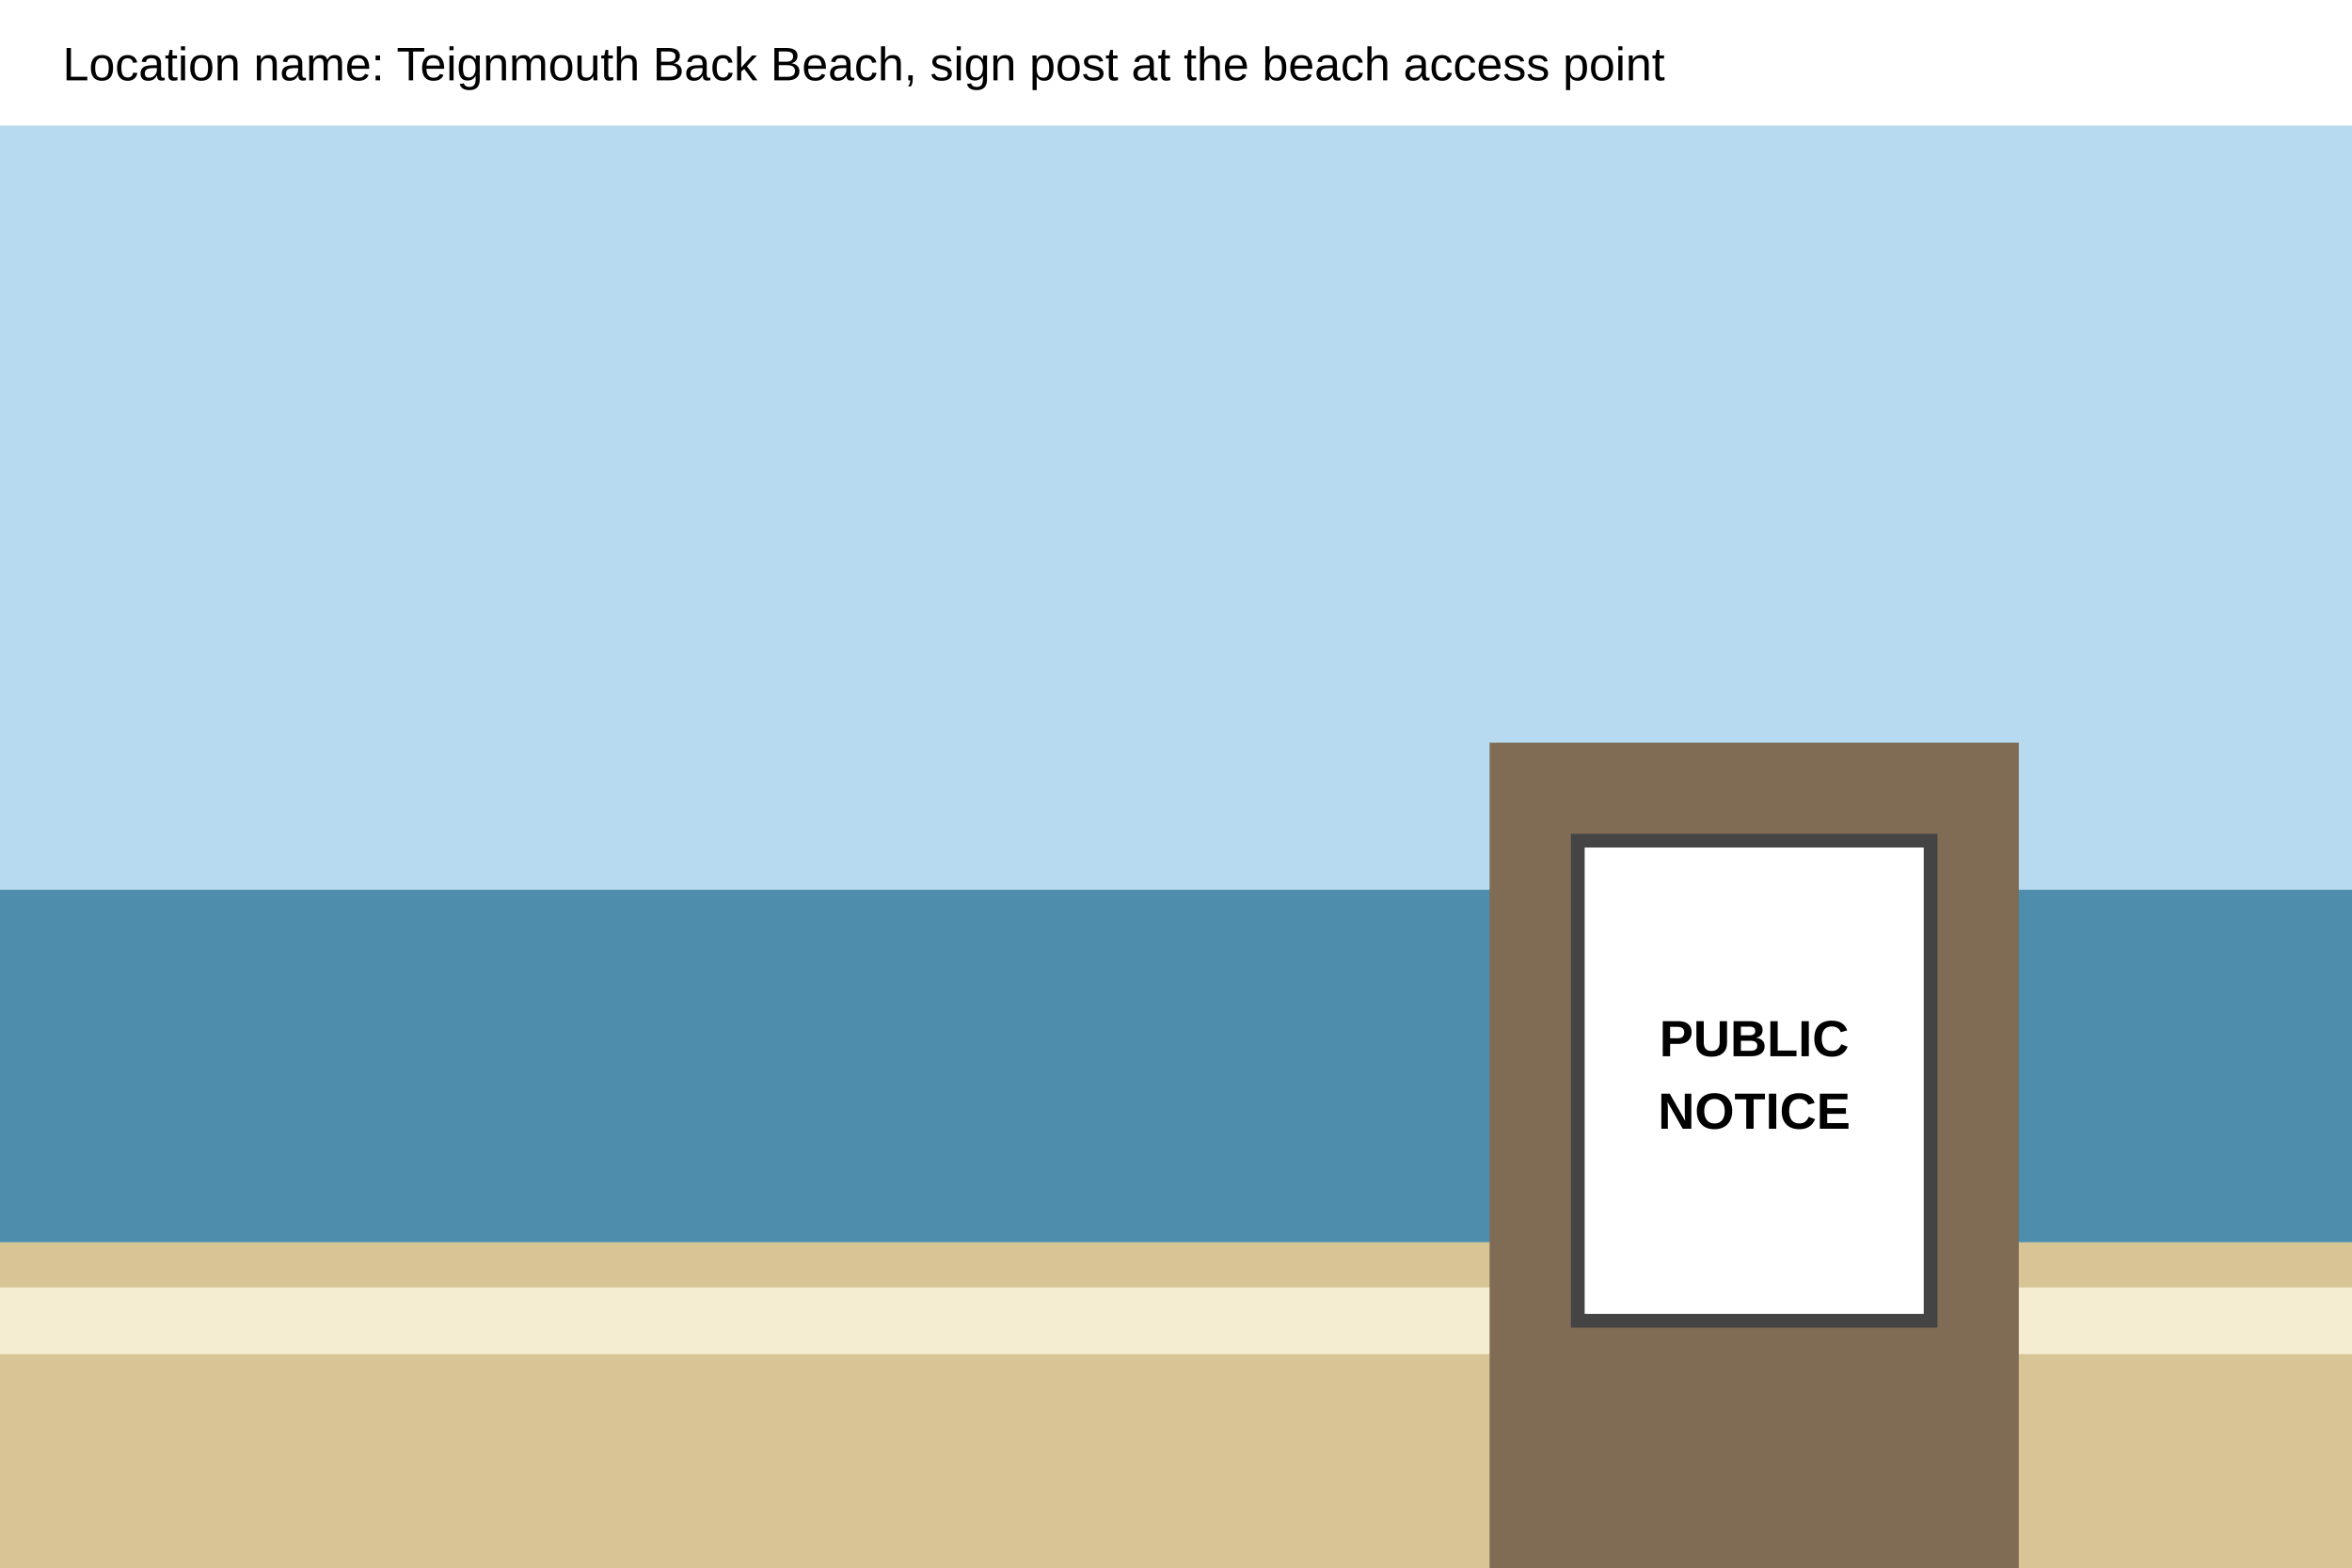
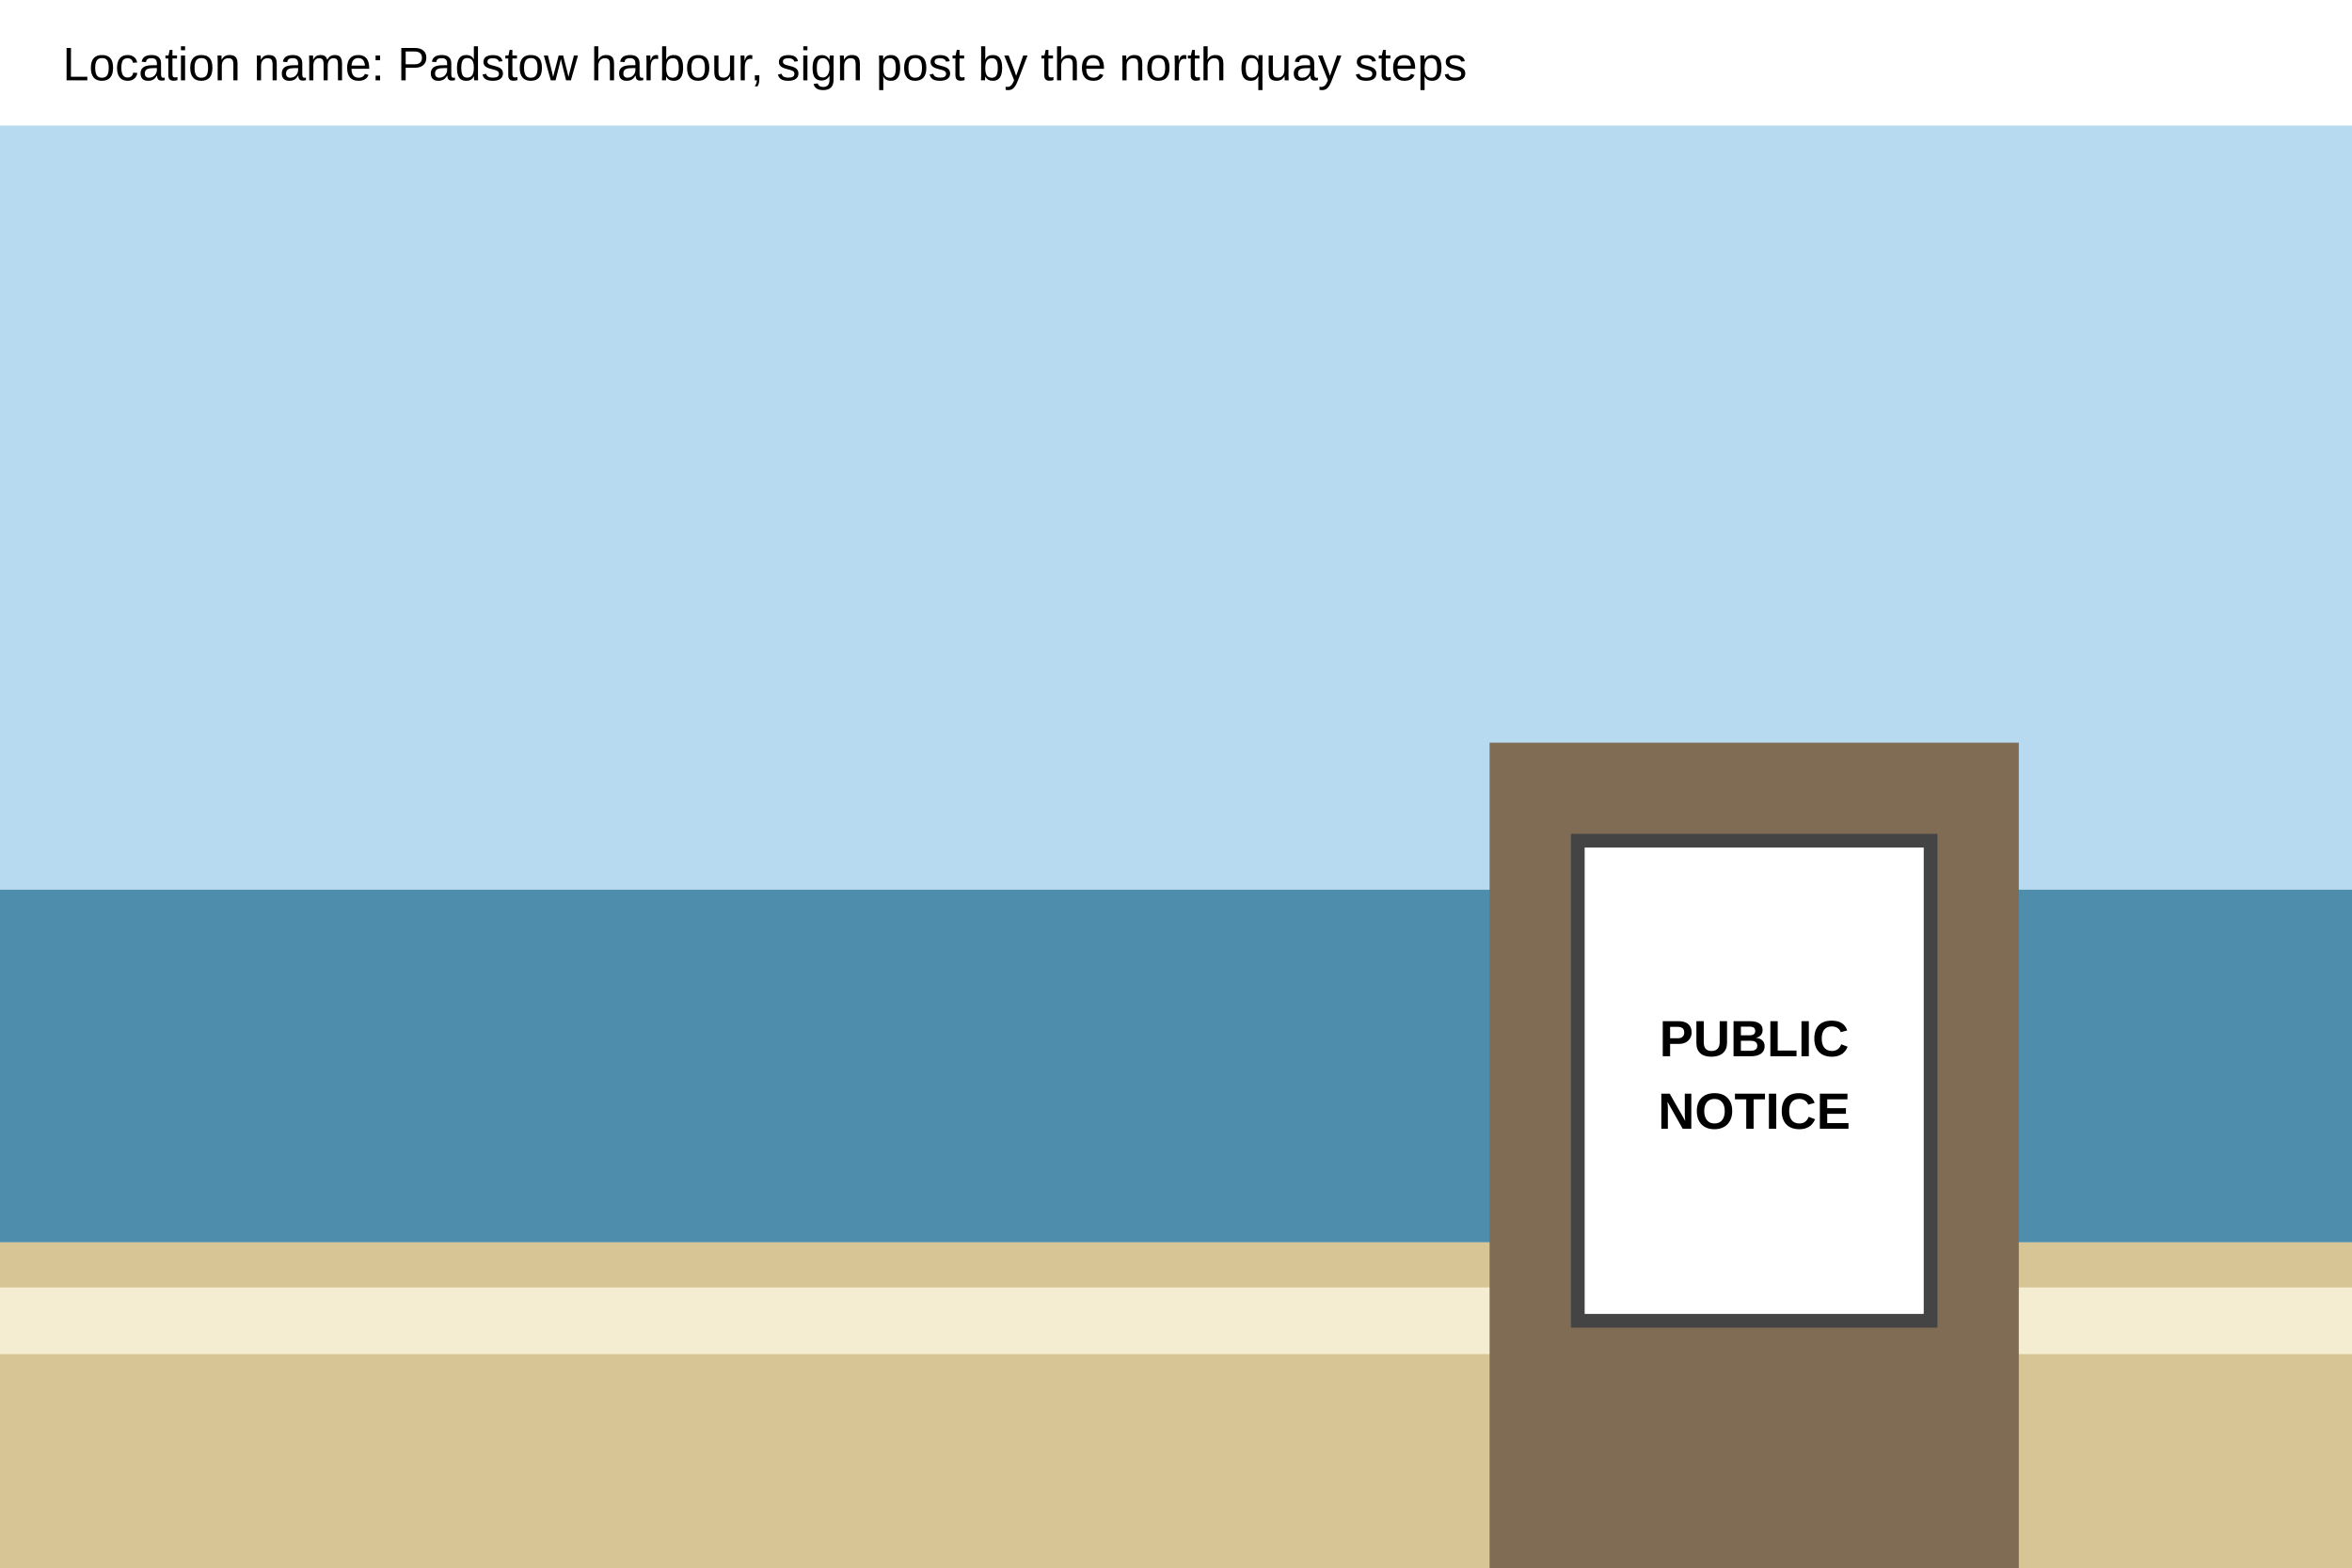
<svg xmlns="http://www.w3.org/2000/svg" width="1200" height="800" viewBox="0 0 1200 800">
  <g transform="translate(0 64)">
    <rect width="1200" height="390" fill="#b7daf0" />
    <rect y="390" width="1200" height="180" fill="#4f8dac" />
    <rect y="570" width="1200" height="230" fill="#d8c596" />
    <path d="M0 610h1200" stroke="#f5edd2" stroke-width="34" />
    <path d="M760 800V315h270v485z" fill="#806b55" />
    <rect x="805" y="365" width="180" height="245" fill="#fff" stroke="#444" stroke-width="7" />
    <text x="895" y="475" text-anchor="middle" font-family="Arial" font-size="26" font-weight="700">PUBLIC</text>
    <text x="895" y="512" text-anchor="middle" font-family="Arial" font-size="26" font-weight="700">NOTICE</text>
  </g>
  <rect width="1200" height="64" fill="#fff" />
-   <text x="32" y="41" font-family="Arial" font-size="24">Location name: Teignmouth Back Beach, sign post at the beach access point</text>
+   <text x="32" y="41" font-family="Arial" font-size="24">Location name: Padstow harbour, sign post by the north quay steps</text>
</svg>
